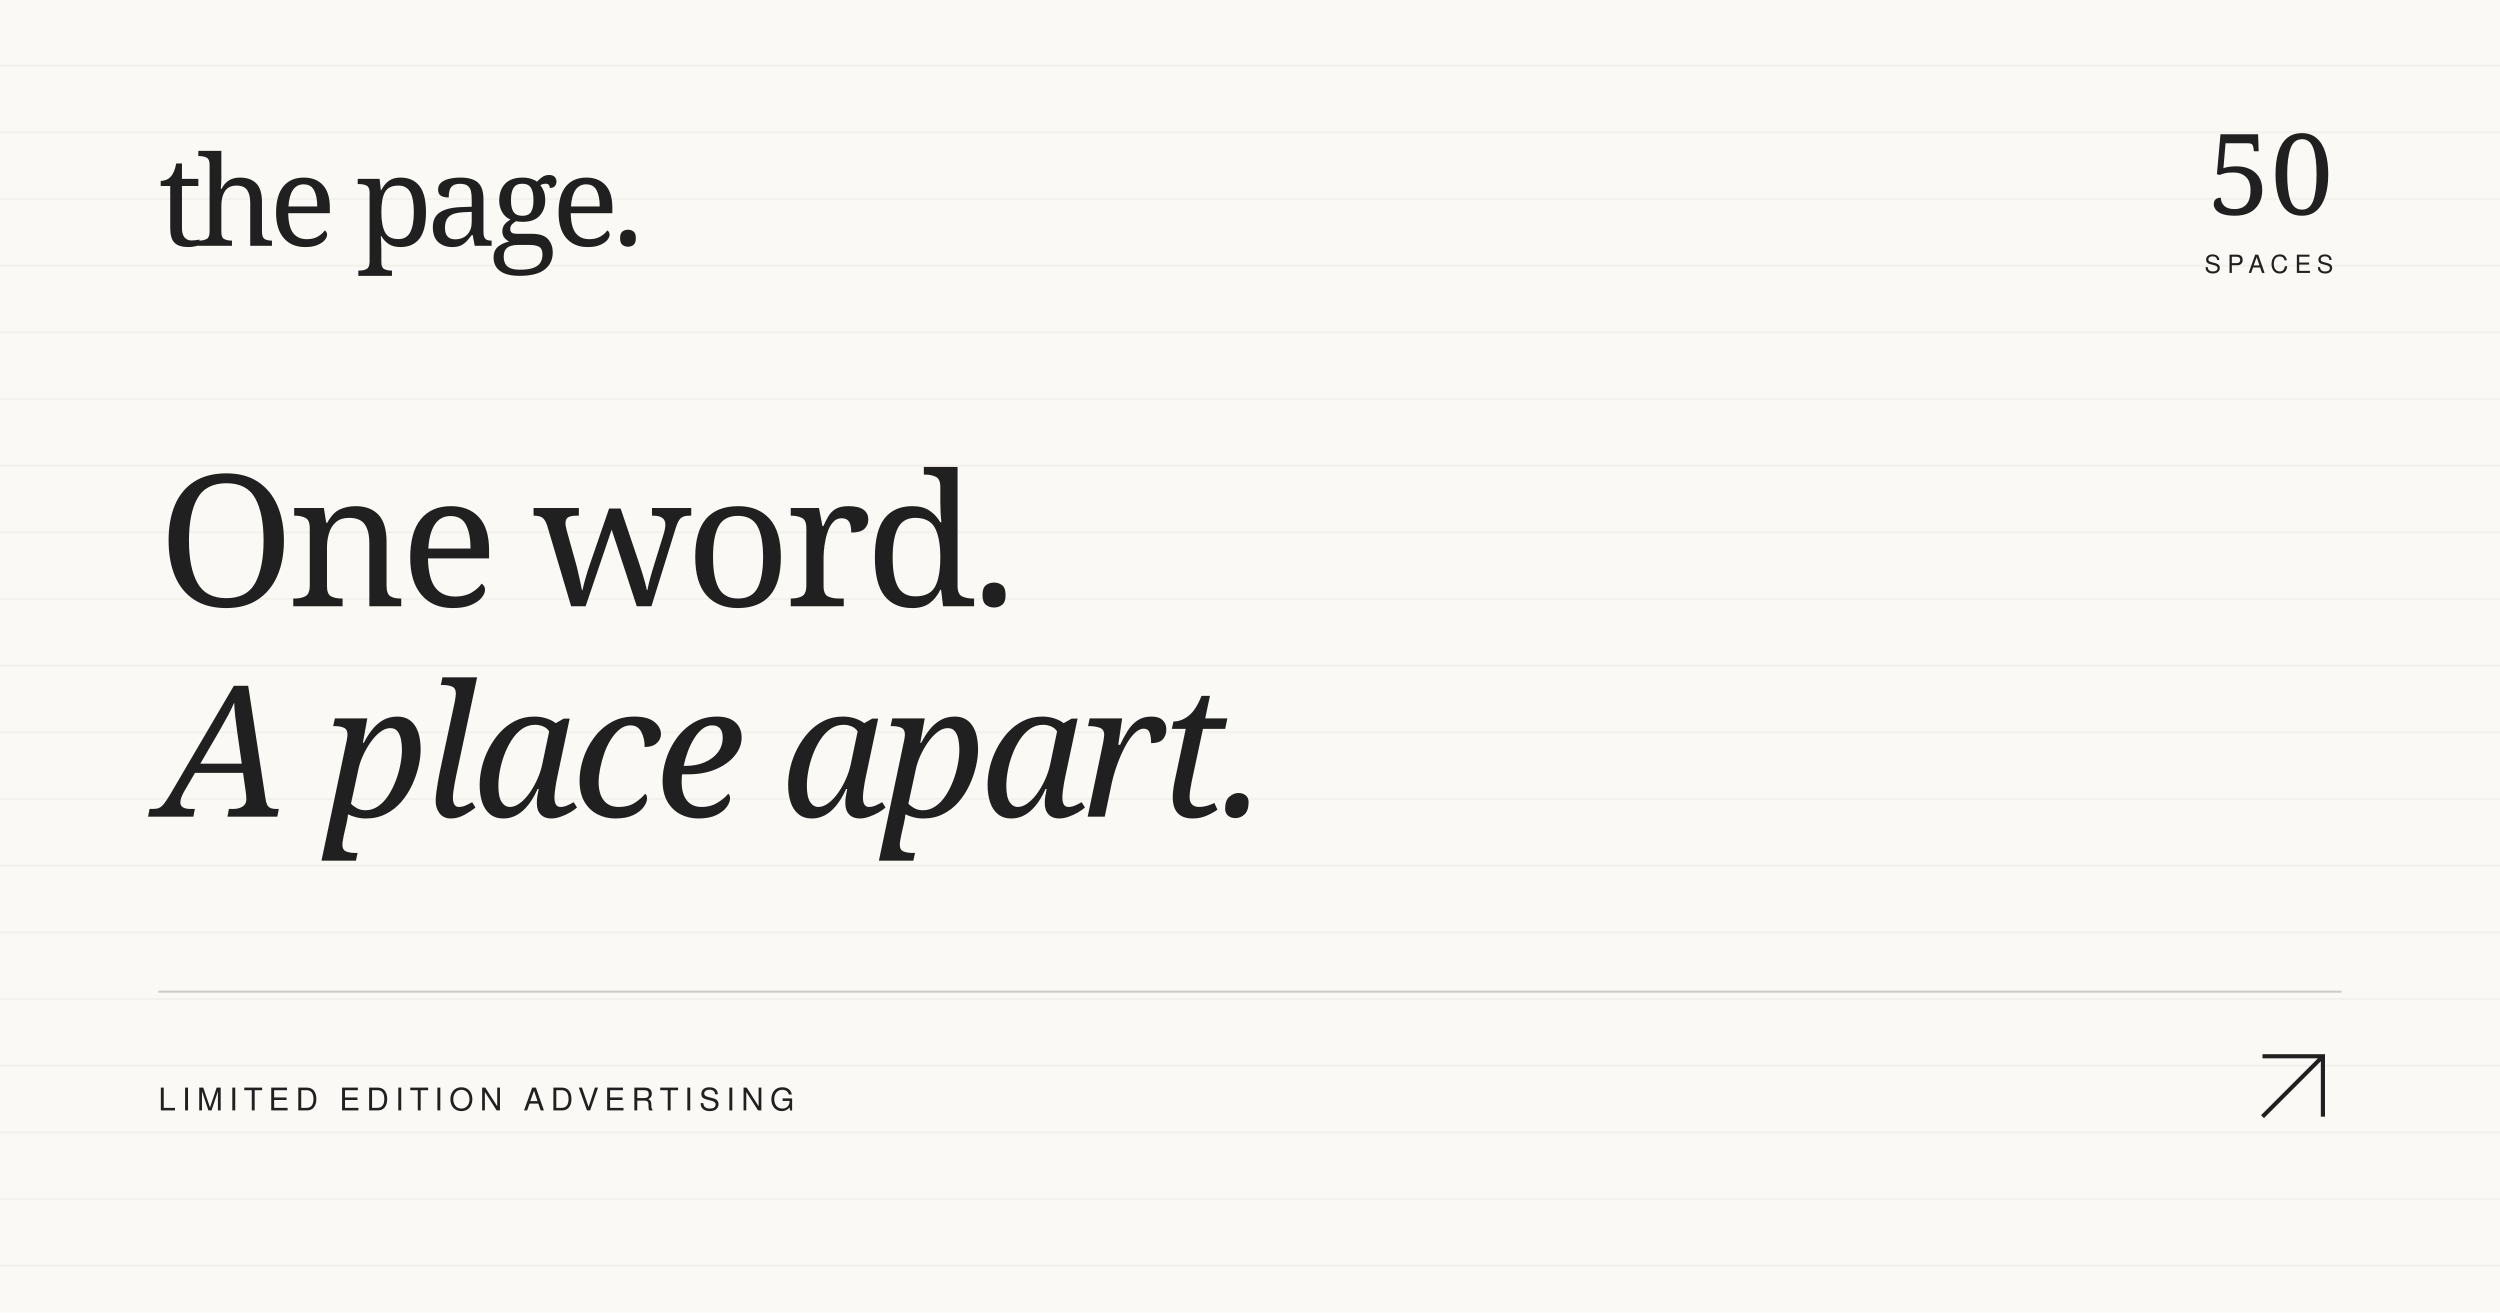
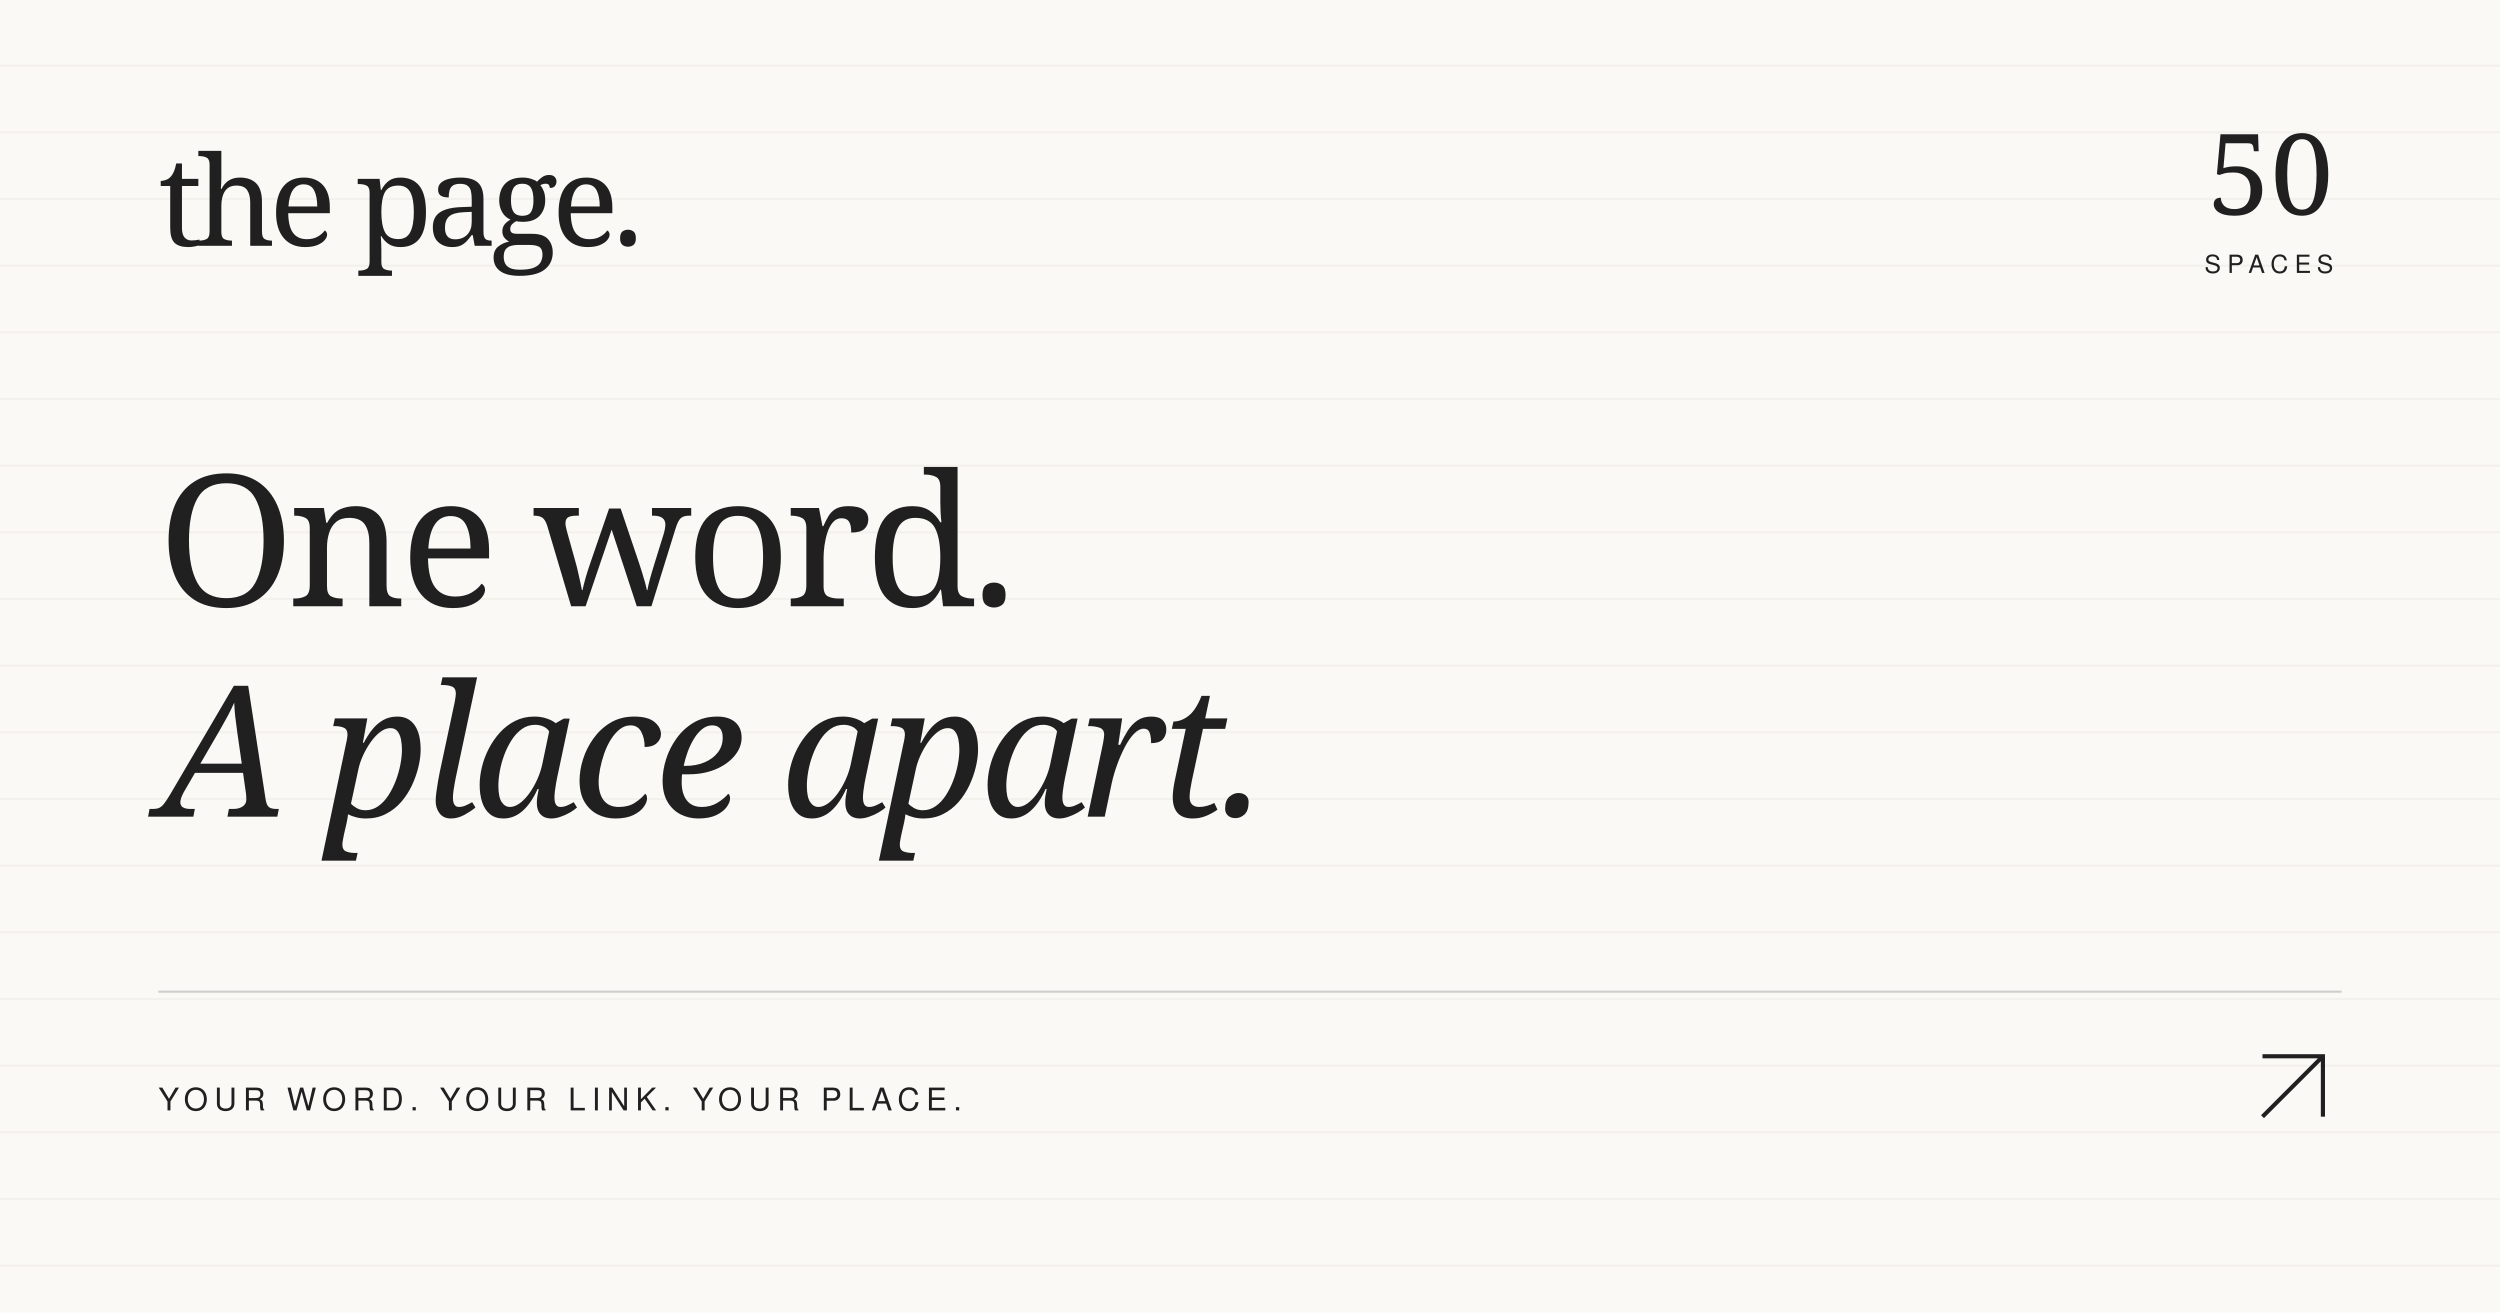
<svg xmlns="http://www.w3.org/2000/svg" width="1200" height="630" viewBox="0 0 1200 630">
  <defs>
    <pattern id="paper" width="32" height="32" patternUnits="userSpaceOnUse">
      <path d="M0 31.5H32" stroke="#b3a58c" stroke-opacity=".09" />
    </pattern>
  </defs>
  <path fill="#faf9f6" d="M0 0h1200v630H0z" />
  <path fill="url(#paper)" d="M0 0h1200v630H0z" />
  <g fill="#202020">
    <text x="76" y="118" font-family="Georgia,serif" font-size="60" letter-spacing="-3">the page.</text>
    <text x="1120" y="103" text-anchor="end" font-family="Georgia,serif" font-size="54">50</text>
    <text x="1120" y="131" text-anchor="end" font-family="Helvetica,Arial,sans-serif" font-size="12" letter-spacing="3">SPACES</text>
    <text x="76" y="291" font-family="Georgia,serif" font-size="88" letter-spacing="-3">One word.</text>
    <text x="76" y="392" font-family="Georgia,serif" font-size="88" font-style="italic" letter-spacing="-3">A place apart.</text>
    <path d="M76 476h1048" stroke="#202020" stroke-opacity=".2" />
-     <text x="76" y="533" font-family="Helvetica,Arial,sans-serif" font-size="15" letter-spacing="3">LIMITED EDITION ADVERTISING</text>
+     <text x="76" y="533" font-family="Helvetica,Arial,sans-serif" font-size="15" letter-spacing="3">YOUR WORD. YOUR LINK. YOUR PLACE.</text>
    <path d="m1086 536 29-29m-29 0h29v29" fill="none" stroke="#202020" stroke-width="2" />
  </g>
</svg>
